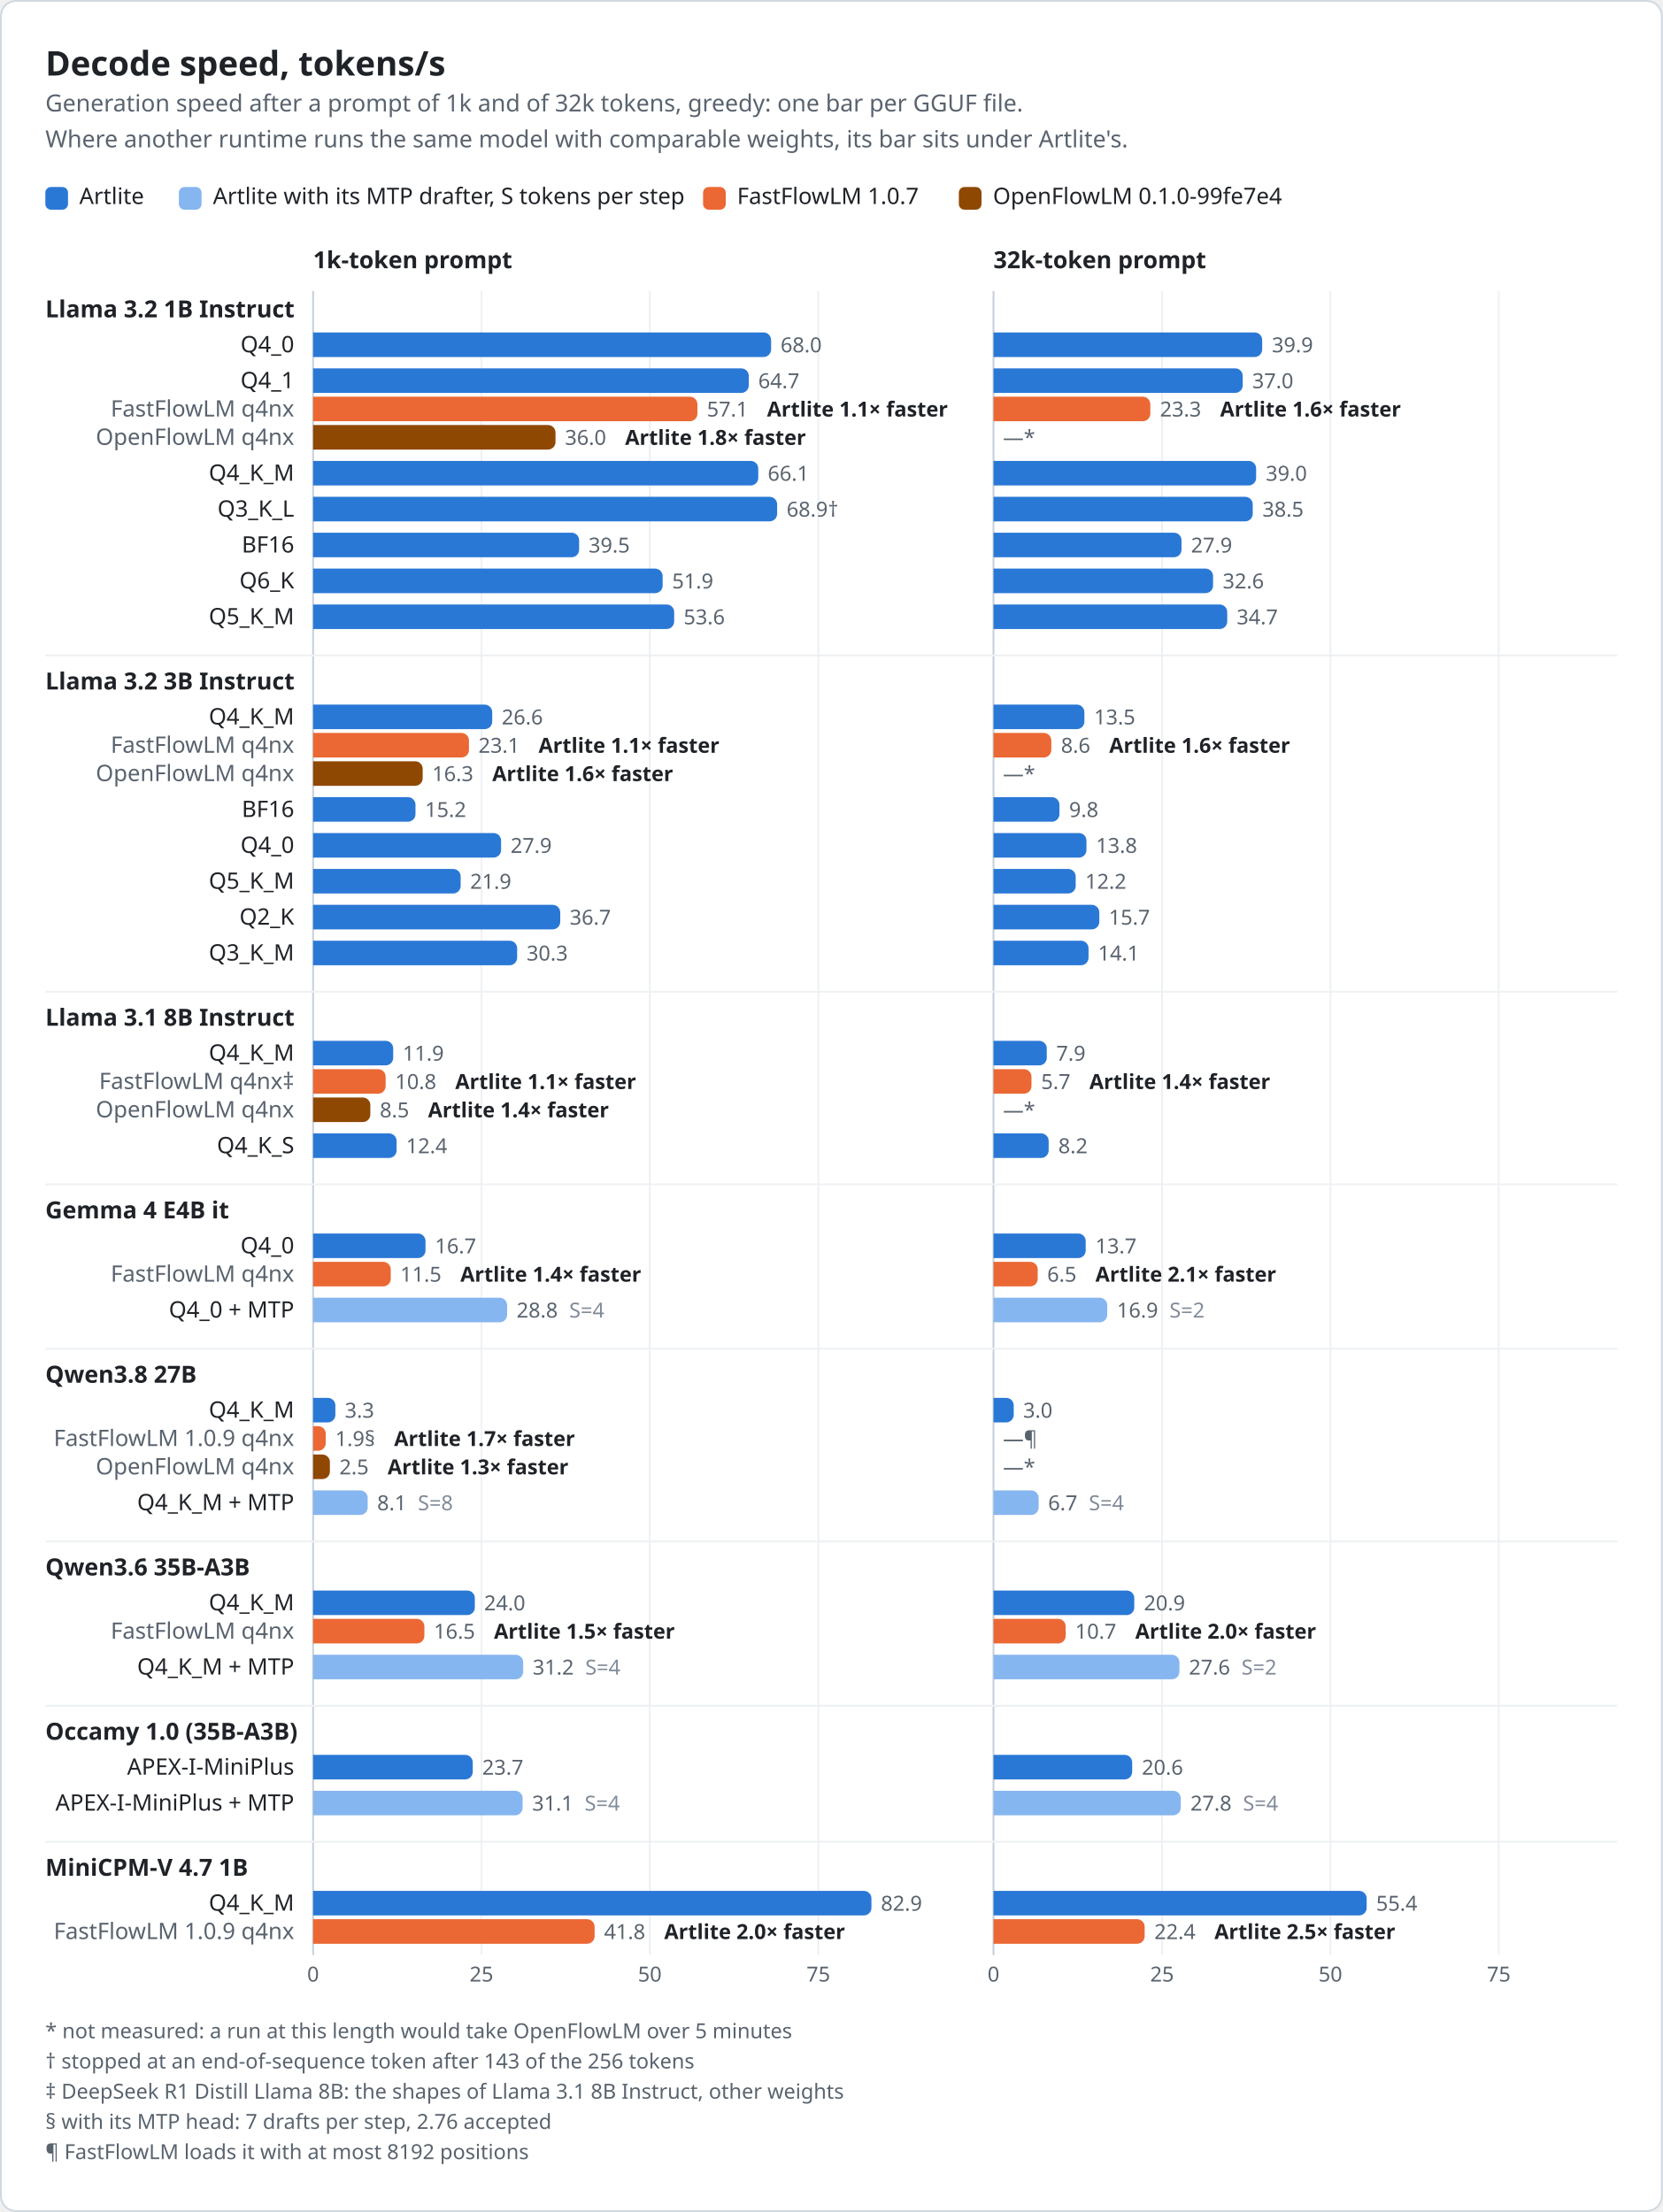
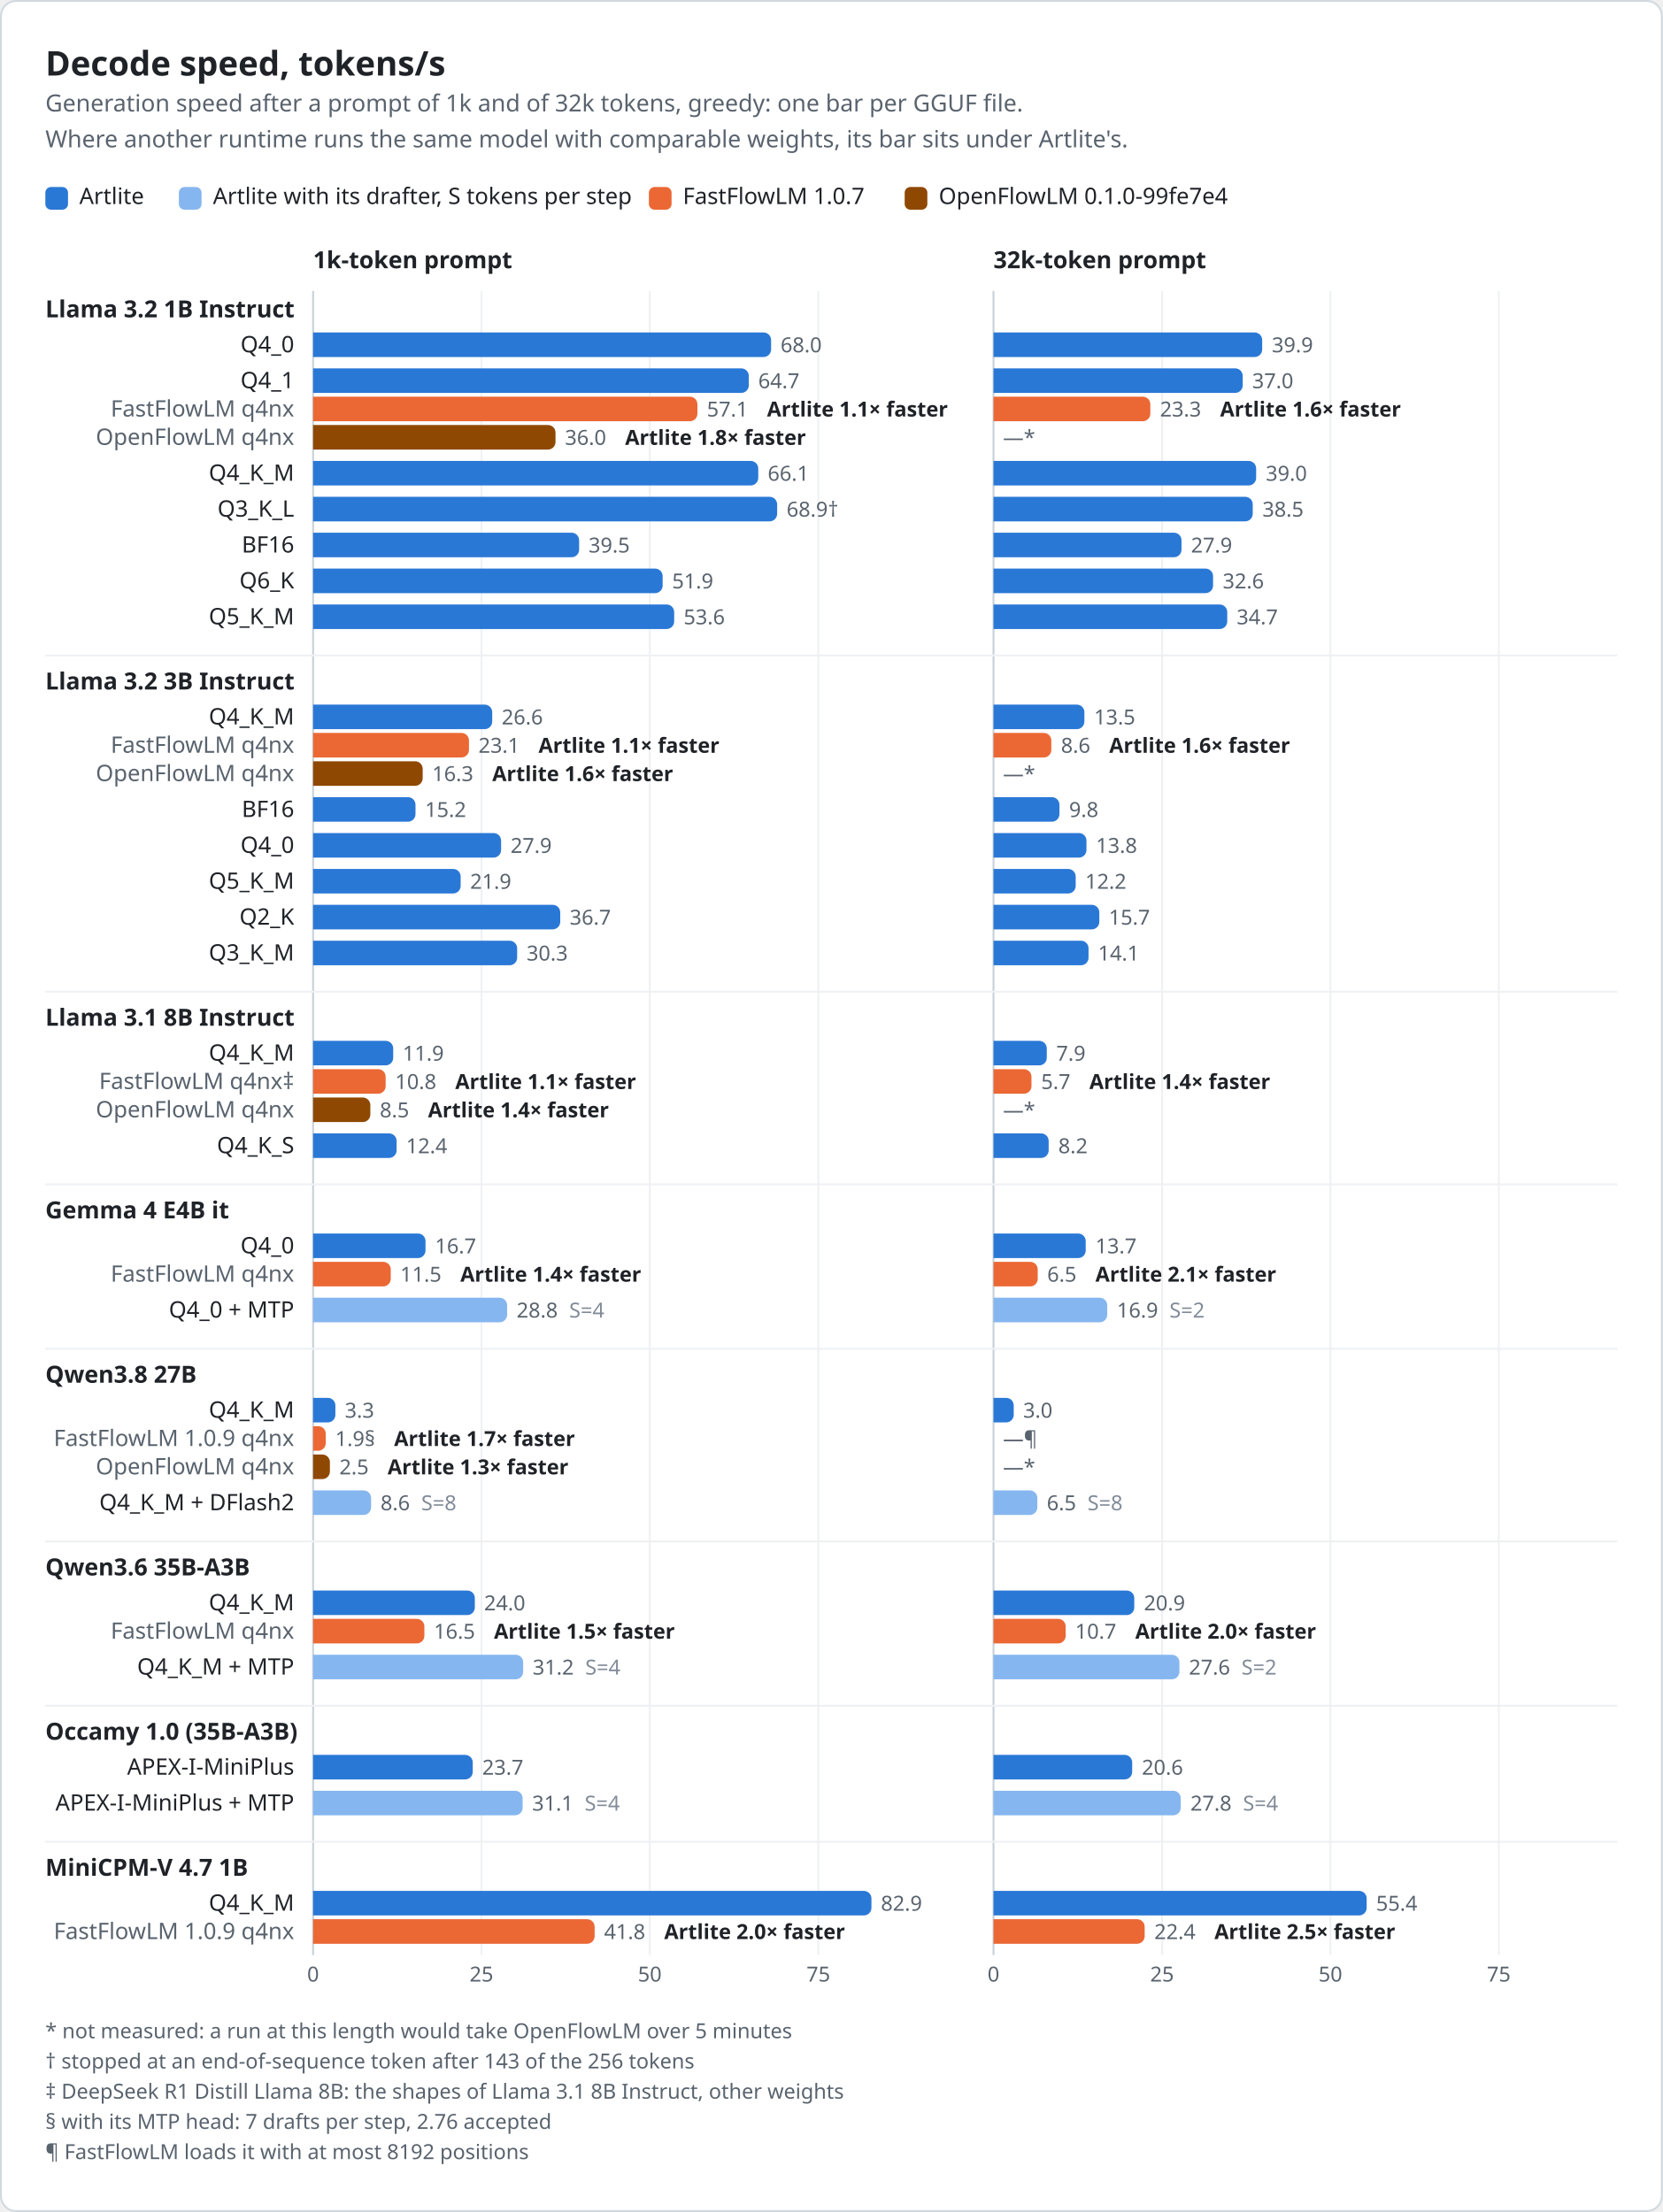
<svg xmlns="http://www.w3.org/2000/svg" width="880" height="1171" viewBox="0 0 880 1171" role="img" aria-labelledby="t d">
  <style>text{font-family:-apple-system, BlinkMacSystemFont, "Segoe UI", "Noto Sans", Helvetica, Arial, sans-serif;font-size:11px;fill:#59636e;font-variant-numeric:tabular-nums}.title{font-size:18px;font-weight:600;fill:#1f2328}.sub{font-size:12.5px}.h{font-size:12.5px;font-weight:600;fill:#1f2328}.lbl{font-size:12px;fill:#1f2328}.lbl2{font-size:12px}.strong{font-weight:600;fill:#1f2328}.muted{fill:#818b98}.small{font-size:10px}.halo{paint-order:stroke;stroke:#ffffff;stroke-width:3px;stroke-linejoin:round}.grid{stroke:#eef1f4}.axis{stroke:#c8d1da}.guide{stroke:#d5dce3}.bracket{stroke:#59636e;fill:none}.ft{fill:#86b6ef}.detail{font-size:12px;font-weight:400;fill:#59636e}.tile{fill:#eef1f4;stroke:#59636e;stroke-width:1}.cut{stroke:#59636e;stroke-width:.75;fill:none}.f0{fill:#2a78d6}.l0{stroke:#2a78d6;stroke-width:2;fill:none;stroke-linejoin:round;stroke-linecap:round}.d0{fill:#2a78d6;stroke:#ffffff;stroke-width:1.5}.b0{fill:#2a78d6;fill-opacity:.16}.f1{fill:#eb6834}.l1{stroke:#eb6834;stroke-width:2;fill:none;stroke-linejoin:round;stroke-linecap:round}.d1{fill:#eb6834;stroke:#ffffff;stroke-width:1.5}.b1{fill:#eb6834;fill-opacity:.16}.f2{fill:#1baf7a}.l2{stroke:#1baf7a;stroke-width:2;fill:none;stroke-linejoin:round;stroke-linecap:round}.d2{fill:#1baf7a;stroke:#ffffff;stroke-width:1.5}.b2{fill:#1baf7a;fill-opacity:.16}.f3{fill:#8f4801}.l3{stroke:#8f4801;stroke-width:2;fill:none;stroke-linejoin:round;stroke-linecap:round}.d3{fill:#8f4801;stroke:#ffffff;stroke-width:1.5}.b3{fill:#8f4801;fill-opacity:.16}</style>
  <rect x="0.5" y="0.5" width="879" height="1170" rx="8" fill="#ffffff" stroke="#d1d9e0" />
  <text x="24.0" y="40.0" class="title">Decode speed, tokens/s</text>
  <text x="24.0" y="59.0" class="sub">Generation speed after a prompt of 1k and of 32k tokens, greedy: one bar per GGUF file.</text>
  <text x="24.0" y="78.0" class="sub">Where another runtime runs the same model with comparable weights, its bar sits under Artlite's.</text>
  <rect x="24" y="99" width="12" height="12" rx="3" class="f0" />
  <text x="42.0" y="108.0" class="lbl">Artlite</text>
  <rect x="94.672" y="99" width="12" height="12" rx="3" class="ft" />
-   <text x="112.7" y="108.0" class="lbl">Artlite with its MTP drafter, S tokens per step</text>
-   <rect x="372.092" y="99" width="12" height="12" rx="3" class="f1" />
-   <text x="390.1" y="108.0" class="lbl">FastFlowLM 1.0.7</text>
-   <rect x="507.456" y="99" width="12" height="12" rx="3" class="f3" />
-   <text x="525.5" y="108.0" class="lbl">OpenFlowLM 0.1.0-99fe7e4</text>
+   <text x="112.7" y="108.0" class="lbl">Artlite with its drafter, S tokens per step</text>
+   <rect x="343.424" y="99" width="12" height="12" rx="3" class="f1" />
+   <text x="361.4" y="108.0" class="lbl">FastFlowLM 1.0.7</text>
+   <rect x="478.788" y="99" width="12" height="12" rx="3" class="f3" />
+   <text x="496.8" y="108.0" class="lbl">OpenFlowLM 0.1.0-99fe7e4</text>
  <text x="165.7" y="142.0" class="h">1k-token prompt</text>
  <text x="525.8" y="142.0" class="h">32k-token prompt</text>
  <line x1="165.7" y1="154.0" x2="165.7" y2="1035.0" class="axis" />
  <text x="165.7" y="1049.0" text-anchor="middle">0</text>
  <line x1="254.8" y1="154.0" x2="254.8" y2="1035.0" class="grid" />
  <text x="254.8" y="1049.0" text-anchor="middle">25</text>
  <line x1="343.9" y1="154.0" x2="343.9" y2="1035.0" class="grid" />
  <text x="343.9" y="1049.0" text-anchor="middle">50</text>
  <line x1="433.1" y1="154.0" x2="433.1" y2="1035.0" class="grid" />
  <text x="433.1" y="1049.0" text-anchor="middle">75</text>
  <line x1="525.8" y1="154.0" x2="525.8" y2="1035.0" class="axis" />
  <text x="525.8" y="1049.0" text-anchor="middle">0</text>
  <line x1="615.0" y1="154.0" x2="615.0" y2="1035.0" class="grid" />
  <text x="615.0" y="1049.0" text-anchor="middle">25</text>
  <line x1="704.1" y1="154.0" x2="704.1" y2="1035.0" class="grid" />
  <text x="704.1" y="1049.0" text-anchor="middle">50</text>
  <line x1="793.2" y1="154.0" x2="793.2" y2="1035.0" class="grid" />
  <text x="793.2" y="1049.0" text-anchor="middle">75</text>
  <text x="24" y="168.0" class="h">Llama 3.2 1B Instruct</text>
  <text x="155.7" y="186.5" text-anchor="end" class="lbl">Q4_0</text>
  <path d="M165.7,176.0h238.4a4.0,4.0 0 0 1 4.0,4.0v5.0a4.0,4.0 0 0 1 -4.0,4.0h-238.4z" class="f0" />
  <text x="413.1" y="186.5">68.0</text>
  <path d="M525.8,176.0h138.2a4.0,4.0 0 0 1 4.0,4.0v5.0a4.0,4.0 0 0 1 -4.0,4.0h-138.2z" class="f0" />
  <text x="673.1" y="186.5">39.9</text>
  <text x="155.7" y="205.5" text-anchor="end" class="lbl">Q4_1</text>
  <path d="M165.7,195.0h226.6a4.0,4.0 0 0 1 4.0,4.0v5.0a4.0,4.0 0 0 1 -4.0,4.0h-226.6z" class="f0" />
  <text x="401.3" y="205.5">64.7</text>
  <path d="M525.8,195.0h127.9a4.0,4.0 0 0 1 4.0,4.0v5.0a4.0,4.0 0 0 1 -4.0,4.0h-127.9z" class="f0" />
  <text x="662.7" y="205.5">37.0</text>
  <text x="155.7" y="220.5" text-anchor="end" class="lbl2">FastFlowLM q4nx</text>
  <path d="M165.7,210.0h199.4a4.0,4.0 0 0 1 4.0,4.0v5.0a4.0,4.0 0 0 1 -4.0,4.0h-199.4z" class="f1" />
  <text x="374.1" y="220.5">57.1<tspan dx="10" class="strong">Artlite 1.1× faster</tspan>
  </text>
  <path d="M525.8,210.0h79.0a4.0,4.0 0 0 1 4.0,4.0v5.0a4.0,4.0 0 0 1 -4.0,4.0h-79.0z" class="f1" />
  <text x="613.9" y="220.5">23.3<tspan dx="10" class="strong">Artlite 1.6× faster</tspan>
  </text>
  <text x="155.7" y="235.5" text-anchor="end" class="lbl2">OpenFlowLM q4nx</text>
  <path d="M165.7,225.0h124.3a4.0,4.0 0 0 1 4.0,4.0v5.0a4.0,4.0 0 0 1 -4.0,4.0h-124.3z" class="f3" />
  <text x="299.0" y="235.5">36.0<tspan dx="10" class="strong">Artlite 1.8× faster</tspan>
  </text>
  <text x="530.8" y="235.5">—*</text>
  <text x="155.7" y="254.5" text-anchor="end" class="lbl">Q4_K_M</text>
  <path d="M165.7,244.0h231.6a4.0,4.0 0 0 1 4.0,4.0v5.0a4.0,4.0 0 0 1 -4.0,4.0h-231.6z" class="f0" />
  <text x="406.3" y="254.5">66.1</text>
  <path d="M525.8,244.0h135.0a4.0,4.0 0 0 1 4.0,4.0v5.0a4.0,4.0 0 0 1 -4.0,4.0h-135.0z" class="f0" />
  <text x="669.9" y="254.5">39.0</text>
  <text x="155.7" y="273.5" text-anchor="end" class="lbl">Q3_K_L</text>
  <path d="M165.7,263.0h241.6a4.0,4.0 0 0 1 4.0,4.0v5.0a4.0,4.0 0 0 1 -4.0,4.0h-241.6z" class="f0" />
  <text x="416.3" y="273.5">68.9†</text>
  <path d="M525.8,263.0h133.2a4.0,4.0 0 0 1 4.0,4.0v5.0a4.0,4.0 0 0 1 -4.0,4.0h-133.2z" class="f0" />
  <text x="668.1" y="273.5">38.5</text>
  <text x="155.7" y="292.5" text-anchor="end" class="lbl">BF16</text>
  <path d="M165.7,282.0h136.8a4.0,4.0 0 0 1 4.0,4.0v5.0a4.0,4.0 0 0 1 -4.0,4.0h-136.8z" class="f0" />
  <text x="311.5" y="292.5">39.5</text>
  <path d="M525.8,282.0h95.5a4.0,4.0 0 0 1 4.0,4.0v5.0a4.0,4.0 0 0 1 -4.0,4.0h-95.5z" class="f0" />
  <text x="630.3" y="292.5">27.9</text>
  <text x="155.7" y="311.5" text-anchor="end" class="lbl">Q6_K</text>
  <path d="M165.7,301.0h181.0a4.0,4.0 0 0 1 4.0,4.0v5.0a4.0,4.0 0 0 1 -4.0,4.0h-181.0z" class="f0" />
  <text x="355.7" y="311.5">51.9</text>
  <path d="M525.8,301.0h112.2a4.0,4.0 0 0 1 4.0,4.0v5.0a4.0,4.0 0 0 1 -4.0,4.0h-112.2z" class="f0" />
  <text x="647.1" y="311.5">32.6</text>
  <text x="155.7" y="330.5" text-anchor="end" class="lbl">Q5_K_M</text>
  <path d="M165.7,320.0h187.1a4.0,4.0 0 0 1 4.0,4.0v5.0a4.0,4.0 0 0 1 -4.0,4.0h-187.1z" class="f0" />
  <text x="361.8" y="330.5">53.6</text>
  <path d="M525.8,320.0h119.7a4.0,4.0 0 0 1 4.0,4.0v5.0a4.0,4.0 0 0 1 -4.0,4.0h-119.7z" class="f0" />
  <text x="654.5" y="330.5">34.7</text>
  <line x1="24" y1="347.0" x2="856" y2="347.0" class="grid" />
  <text x="24" y="365.0" class="h">Llama 3.2 3B Instruct</text>
  <text x="155.7" y="383.5" text-anchor="end" class="lbl">Q4_K_M</text>
  <path d="M165.7,373.0h90.8a4.0,4.0 0 0 1 4.0,4.0v5.0a4.0,4.0 0 0 1 -4.0,4.0h-90.8z" class="f0" />
  <text x="265.5" y="383.5">26.6</text>
  <path d="M525.8,373.0h44.1a4.0,4.0 0 0 1 4.0,4.0v5.0a4.0,4.0 0 0 1 -4.0,4.0h-44.1z" class="f0" />
  <text x="579.0" y="383.5">13.5</text>
  <text x="155.7" y="398.5" text-anchor="end" class="lbl2">FastFlowLM q4nx</text>
  <path d="M165.7,388.0h78.5a4.0,4.0 0 0 1 4.0,4.0v5.0a4.0,4.0 0 0 1 -4.0,4.0h-78.5z" class="f1" />
  <text x="253.2" y="398.5">23.1<tspan dx="10" class="strong">Artlite 1.1× faster</tspan>
  </text>
  <path d="M525.8,388.0h26.6a4.0,4.0 0 0 1 4.0,4.0v5.0a4.0,4.0 0 0 1 -4.0,4.0h-26.6z" class="f1" />
  <text x="561.5" y="398.5">8.6<tspan dx="10" class="strong">Artlite 1.6× faster</tspan>
  </text>
  <text x="155.7" y="413.5" text-anchor="end" class="lbl2">OpenFlowLM q4nx</text>
  <path d="M165.7,403.0h54.0a4.0,4.0 0 0 1 4.0,4.0v5.0a4.0,4.0 0 0 1 -4.0,4.0h-54.0z" class="f3" />
  <text x="228.7" y="413.5">16.3<tspan dx="10" class="strong">Artlite 1.6× faster</tspan>
  </text>
  <text x="530.8" y="413.5">—*</text>
  <text x="155.7" y="432.5" text-anchor="end" class="lbl">BF16</text>
  <path d="M165.7,422.0h50.2a4.0,4.0 0 0 1 4.0,4.0v5.0a4.0,4.0 0 0 1 -4.0,4.0h-50.2z" class="f0" />
  <text x="224.9" y="432.5">15.2</text>
  <path d="M525.8,422.0h30.9a4.0,4.0 0 0 1 4.0,4.0v5.0a4.0,4.0 0 0 1 -4.0,4.0h-30.9z" class="f0" />
  <text x="565.8" y="432.5">9.8</text>
  <text x="155.7" y="451.5" text-anchor="end" class="lbl">Q4_0</text>
  <path d="M165.7,441.0h95.5a4.0,4.0 0 0 1 4.0,4.0v5.0a4.0,4.0 0 0 1 -4.0,4.0h-95.5z" class="f0" />
  <text x="270.2" y="451.5">27.9</text>
  <path d="M525.8,441.0h45.2a4.0,4.0 0 0 1 4.0,4.0v5.0a4.0,4.0 0 0 1 -4.0,4.0h-45.2z" class="f0" />
  <text x="580.0" y="451.5">13.8</text>
  <text x="155.7" y="470.5" text-anchor="end" class="lbl">Q5_K_M</text>
  <path d="M165.7,460.0h74.1a4.0,4.0 0 0 1 4.0,4.0v5.0a4.0,4.0 0 0 1 -4.0,4.0h-74.1z" class="f0" />
  <text x="248.8" y="470.5">21.9</text>
  <path d="M525.8,460.0h39.5a4.0,4.0 0 0 1 4.0,4.0v5.0a4.0,4.0 0 0 1 -4.0,4.0h-39.5z" class="f0" />
  <text x="574.3" y="470.5">12.2</text>
  <text x="155.7" y="489.5" text-anchor="end" class="lbl">Q2_K</text>
  <path d="M165.7,479.0h126.8a4.0,4.0 0 0 1 4.0,4.0v5.0a4.0,4.0 0 0 1 -4.0,4.0h-126.8z" class="f0" />
  <text x="301.5" y="489.5">36.7</text>
  <path d="M525.8,479.0h52.0a4.0,4.0 0 0 1 4.0,4.0v5.0a4.0,4.0 0 0 1 -4.0,4.0h-52.0z" class="f0" />
  <text x="586.8" y="489.5">15.7</text>
  <text x="155.7" y="508.5" text-anchor="end" class="lbl">Q3_K_M</text>
  <path d="M165.7,498.0h104.0a4.0,4.0 0 0 1 4.0,4.0v5.0a4.0,4.0 0 0 1 -4.0,4.0h-104.0z" class="f0" />
  <text x="278.7" y="508.5">30.3</text>
  <path d="M525.8,498.0h46.3a4.0,4.0 0 0 1 4.0,4.0v5.0a4.0,4.0 0 0 1 -4.0,4.0h-46.3z" class="f0" />
  <text x="581.1" y="508.5">14.1</text>
  <line x1="24" y1="525.0" x2="856" y2="525.0" class="grid" />
  <text x="24" y="543.0" class="h">Llama 3.1 8B Instruct</text>
  <text x="155.7" y="561.5" text-anchor="end" class="lbl">Q4_K_M</text>
  <path d="M165.7,551.0h38.4a4.0,4.0 0 0 1 4.0,4.0v5.0a4.0,4.0 0 0 1 -4.0,4.0h-38.4z" class="f0" />
  <text x="213.1" y="561.5">11.9</text>
  <path d="M525.8,551.0h24.2a4.0,4.0 0 0 1 4.0,4.0v5.0a4.0,4.0 0 0 1 -4.0,4.0h-24.2z" class="f0" />
  <text x="559.0" y="561.5">7.9</text>
  <text x="155.7" y="576.5" text-anchor="end" class="lbl2">FastFlowLM q4nx‡</text>
  <path d="M165.7,566.0h34.4a4.0,4.0 0 0 1 4.0,4.0v5.0a4.0,4.0 0 0 1 -4.0,4.0h-34.4z" class="f1" />
  <text x="209.1" y="576.5">10.8<tspan dx="10" class="strong">Artlite 1.1× faster</tspan>
  </text>
  <path d="M525.8,566.0h16.1a4.0,4.0 0 0 1 4.0,4.0v5.0a4.0,4.0 0 0 1 -4.0,4.0h-16.1z" class="f1" />
  <text x="551.0" y="576.5">5.7<tspan dx="10" class="strong">Artlite 1.4× faster</tspan>
  </text>
  <text x="155.7" y="591.5" text-anchor="end" class="lbl2">OpenFlowLM q4nx</text>
  <path d="M165.7,581.0h26.3a4.0,4.0 0 0 1 4.0,4.0v5.0a4.0,4.0 0 0 1 -4.0,4.0h-26.3z" class="f3" />
  <text x="201.0" y="591.5">8.5<tspan dx="10" class="strong">Artlite 1.4× faster</tspan>
  </text>
  <text x="530.8" y="591.5">—*</text>
  <text x="155.7" y="610.5" text-anchor="end" class="lbl">Q4_K_S</text>
  <path d="M165.7,600.0h40.2a4.0,4.0 0 0 1 4.0,4.0v5.0a4.0,4.0 0 0 1 -4.0,4.0h-40.2z" class="f0" />
  <text x="214.9" y="610.5">12.4</text>
  <path d="M525.8,600.0h25.2a4.0,4.0 0 0 1 4.0,4.0v5.0a4.0,4.0 0 0 1 -4.0,4.0h-25.2z" class="f0" />
  <text x="560.1" y="610.5">8.2</text>
  <line x1="24" y1="627.0" x2="856" y2="627.0" class="grid" />
  <text x="24" y="645.0" class="h">Gemma 4 E4B it</text>
  <text x="155.7" y="663.5" text-anchor="end" class="lbl">Q4_0</text>
  <path d="M165.7,653.0h55.5a4.0,4.0 0 0 1 4.0,4.0v5.0a4.0,4.0 0 0 1 -4.0,4.0h-55.5z" class="f0" />
  <text x="230.2" y="663.5">16.7</text>
  <path d="M525.8,653.0h44.8a4.0,4.0 0 0 1 4.0,4.0v5.0a4.0,4.0 0 0 1 -4.0,4.0h-44.8z" class="f0" />
  <text x="579.7" y="663.5">13.7</text>
  <text x="155.7" y="678.5" text-anchor="end" class="lbl2">FastFlowLM q4nx</text>
  <path d="M165.7,668.0h37.1a4.0,4.0 0 0 1 4.0,4.0v5.0a4.0,4.0 0 0 1 -4.0,4.0h-37.1z" class="f1" />
  <text x="211.8" y="678.5">11.5<tspan dx="10" class="strong">Artlite 1.4× faster</tspan>
  </text>
  <path d="M525.8,668.0h19.4a4.0,4.0 0 0 1 4.0,4.0v5.0a4.0,4.0 0 0 1 -4.0,4.0h-19.4z" class="f1" />
  <text x="554.2" y="678.5">6.5<tspan dx="10" class="strong">Artlite 2.1× faster</tspan>
  </text>
  <text x="155.7" y="697.5" text-anchor="end" class="lbl">Q4_0 + MTP</text>
  <path d="M165.7,687.0h98.7a4.0,4.0 0 0 1 4.0,4.0v5.0a4.0,4.0 0 0 1 -4.0,4.0h-98.7z" class="ft" />
  <text x="273.4" y="697.5">28.8<tspan dx="6" class="muted">S=4</tspan>
  </text>
  <path d="M525.8,687.0h56.2a4.0,4.0 0 0 1 4.0,4.0v5.0a4.0,4.0 0 0 1 -4.0,4.0h-56.2z" class="ft" />
  <text x="591.1" y="697.5">16.9<tspan dx="6" class="muted">S=2</tspan>
  </text>
  <line x1="24" y1="714.0" x2="856" y2="714.0" class="grid" />
  <text x="24" y="732.0" class="h">Qwen3.8 27B</text>
  <text x="155.7" y="750.5" text-anchor="end" class="lbl">Q4_K_M</text>
  <path d="M165.7,740.0h7.8a4.0,4.0 0 0 1 4.0,4.0v5.0a4.0,4.0 0 0 1 -4.0,4.0h-7.8z" class="f0" />
  <text x="182.5" y="750.5">3.3</text>
  <path d="M525.8,740.0h6.7a4.0,4.0 0 0 1 4.0,4.0v5.0a4.0,4.0 0 0 1 -4.0,4.0h-6.7z" class="f0" />
  <text x="541.5" y="750.5">3.0</text>
  <text x="155.7" y="765.5" text-anchor="end" class="lbl2">FastFlowLM 1.0.9 q4nx</text>
  <path d="M165.7,755.0h2.7a4.0,4.0 0 0 1 4.0,4.0v5.0a4.0,4.0 0 0 1 -4.0,4.0h-2.7z" class="f1" />
  <text x="177.4" y="765.5">1.9§<tspan dx="10" class="strong">Artlite 1.7× faster</tspan>
  </text>
  <text x="530.8" y="765.5">—¶</text>
  <text x="155.7" y="780.5" text-anchor="end" class="lbl2">OpenFlowLM q4nx</text>
  <path d="M165.7,770.0h4.9a4.0,4.0 0 0 1 4.0,4.0v5.0a4.0,4.0 0 0 1 -4.0,4.0h-4.9z" class="f3" />
  <text x="179.6" y="780.5">2.5<tspan dx="10" class="strong">Artlite 1.3× faster</tspan>
  </text>
  <text x="530.8" y="780.5">—*</text>
-   <text x="155.7" y="799.5" text-anchor="end" class="lbl">Q4_K_M + MTP</text>
-   <path d="M165.7,789.0h24.9a4.0,4.0 0 0 1 4.0,4.0v5.0a4.0,4.0 0 0 1 -4.0,4.0h-24.9z" class="ft" />
-   <text x="199.6" y="799.5">8.1<tspan dx="6" class="muted">S=8</tspan>
-   </text>
-   <path d="M525.8,789.0h19.9a4.0,4.0 0 0 1 4.0,4.0v5.0a4.0,4.0 0 0 1 -4.0,4.0h-19.9z" class="ft" />
-   <text x="554.7" y="799.5">6.7<tspan dx="6" class="muted">S=4</tspan>
+   <text x="155.7" y="799.5" text-anchor="end" class="lbl">Q4_K_M + DFlash2</text>
+   <path d="M165.7,789.0h26.7a4.0,4.0 0 0 1 4.0,4.0v5.0a4.0,4.0 0 0 1 -4.0,4.0h-26.7z" class="ft" />
+   <text x="201.4" y="799.5">8.6<tspan dx="6" class="muted">S=8</tspan>
+   </text>
+   <path d="M525.8,789.0h19.2a4.0,4.0 0 0 1 4.0,4.0v5.0a4.0,4.0 0 0 1 -4.0,4.0h-19.2z" class="ft" />
+   <text x="554.0" y="799.5">6.5<tspan dx="6" class="muted">S=8</tspan>
  </text>
  <line x1="24" y1="816.0" x2="856" y2="816.0" class="grid" />
  <text x="24" y="834.0" class="h">Qwen3.6 35B-A3B</text>
  <text x="155.7" y="852.5" text-anchor="end" class="lbl">Q4_K_M</text>
  <path d="M165.7,842.0h81.6a4.0,4.0 0 0 1 4.0,4.0v5.0a4.0,4.0 0 0 1 -4.0,4.0h-81.6z" class="f0" />
  <text x="256.2" y="852.5">24.0</text>
  <path d="M525.8,842.0h70.5a4.0,4.0 0 0 1 4.0,4.0v5.0a4.0,4.0 0 0 1 -4.0,4.0h-70.5z" class="f0" />
  <text x="605.4" y="852.5">20.9</text>
  <text x="155.7" y="867.5" text-anchor="end" class="lbl2">FastFlowLM q4nx</text>
  <path d="M165.7,857.0h54.9a4.0,4.0 0 0 1 4.0,4.0v5.0a4.0,4.0 0 0 1 -4.0,4.0h-54.9z" class="f1" />
  <text x="229.6" y="867.5">16.5<tspan dx="10" class="strong">Artlite 1.5× faster</tspan>
  </text>
  <path d="M525.8,857.0h34.2a4.0,4.0 0 0 1 4.0,4.0v5.0a4.0,4.0 0 0 1 -4.0,4.0h-34.2z" class="f1" />
  <text x="569.0" y="867.5">10.7<tspan dx="10" class="strong">Artlite 2.0× faster</tspan>
  </text>
  <text x="155.7" y="886.5" text-anchor="end" class="lbl">Q4_K_M + MTP</text>
  <path d="M165.7,876.0h107.2a4.0,4.0 0 0 1 4.0,4.0v5.0a4.0,4.0 0 0 1 -4.0,4.0h-107.2z" class="ft" />
  <text x="281.9" y="886.5">31.2<tspan dx="6" class="muted">S=4</tspan>
  </text>
  <path d="M525.8,876.0h94.4a4.0,4.0 0 0 1 4.0,4.0v5.0a4.0,4.0 0 0 1 -4.0,4.0h-94.4z" class="ft" />
  <text x="629.2" y="886.5">27.6<tspan dx="6" class="muted">S=2</tspan>
  </text>
  <line x1="24" y1="903.0" x2="856" y2="903.0" class="grid" />
  <text x="24" y="921.0" class="h">Occamy 1.0 (35B-A3B)</text>
  <text x="155.7" y="939.5" text-anchor="end" class="lbl">APEX-I-MiniPlus</text>
  <path d="M165.7,929.0h80.5a4.0,4.0 0 0 1 4.0,4.0v5.0a4.0,4.0 0 0 1 -4.0,4.0h-80.5z" class="f0" />
  <text x="255.2" y="939.5">23.7</text>
  <path d="M525.8,929.0h69.4a4.0,4.0 0 0 1 4.0,4.0v5.0a4.0,4.0 0 0 1 -4.0,4.0h-69.4z" class="f0" />
  <text x="604.3" y="939.5">20.6</text>
  <text x="155.7" y="958.5" text-anchor="end" class="lbl">APEX-I-MiniPlus + MTP</text>
  <path d="M165.7,948.0h106.9a4.0,4.0 0 0 1 4.0,4.0v5.0a4.0,4.0 0 0 1 -4.0,4.0h-106.9z" class="ft" />
  <text x="281.6" y="958.5">31.1<tspan dx="6" class="muted">S=4</tspan>
  </text>
  <path d="M525.8,948.0h95.1a4.0,4.0 0 0 1 4.0,4.0v5.0a4.0,4.0 0 0 1 -4.0,4.0h-95.1z" class="ft" />
  <text x="630.0" y="958.5">27.8<tspan dx="6" class="muted">S=4</tspan>
  </text>
  <line x1="24" y1="975.0" x2="856" y2="975.0" class="grid" />
  <text x="24" y="993.0" class="h">MiniCPM-V 4.7 1B</text>
  <text x="155.7" y="1011.5" text-anchor="end" class="lbl">Q4_K_M</text>
  <path d="M165.7,1001.0h291.5a4.0,4.0 0 0 1 4.0,4.0v5.0a4.0,4.0 0 0 1 -4.0,4.0h-291.5z" class="f0" />
  <text x="466.2" y="1011.5">82.9</text>
  <path d="M525.8,1001.0h193.5a4.0,4.0 0 0 1 4.0,4.0v5.0a4.0,4.0 0 0 1 -4.0,4.0h-193.5z" class="f0" />
  <text x="728.3" y="1011.5">55.4</text>
  <text x="155.7" y="1026.5" text-anchor="end" class="lbl2">FastFlowLM 1.0.9 q4nx</text>
  <path d="M165.7,1016.0h145.0a4.0,4.0 0 0 1 4.0,4.0v5.0a4.0,4.0 0 0 1 -4.0,4.0h-145.0z" class="f1" />
  <text x="319.7" y="1026.5">41.8<tspan dx="10" class="strong">Artlite 2.0× faster</tspan>
  </text>
  <path d="M525.8,1016.0h76.0a4.0,4.0 0 0 1 4.0,4.0v5.0a4.0,4.0 0 0 1 -4.0,4.0h-76.0z" class="f1" />
  <text x="610.9" y="1026.5">22.4<tspan dx="10" class="strong">Artlite 2.5× faster</tspan>
  </text>
  <text x="24.0" y="1079.0">* not measured: a run at this length would take OpenFlowLM over 5 minutes</text>
  <text x="24.0" y="1095.0">† stopped at an end-of-sequence token after 143 of the 256 tokens</text>
  <text x="24.0" y="1111.0">‡ DeepSeek R1 Distill Llama 8B: the shapes of Llama 3.1 8B Instruct, other weights</text>
  <text x="24.0" y="1127.0">§ with its MTP head: 7 drafts per step, 2.76 accepted</text>
  <text x="24.0" y="1143.0">¶ FastFlowLM loads it with at most 8192 positions</text>
</svg>
